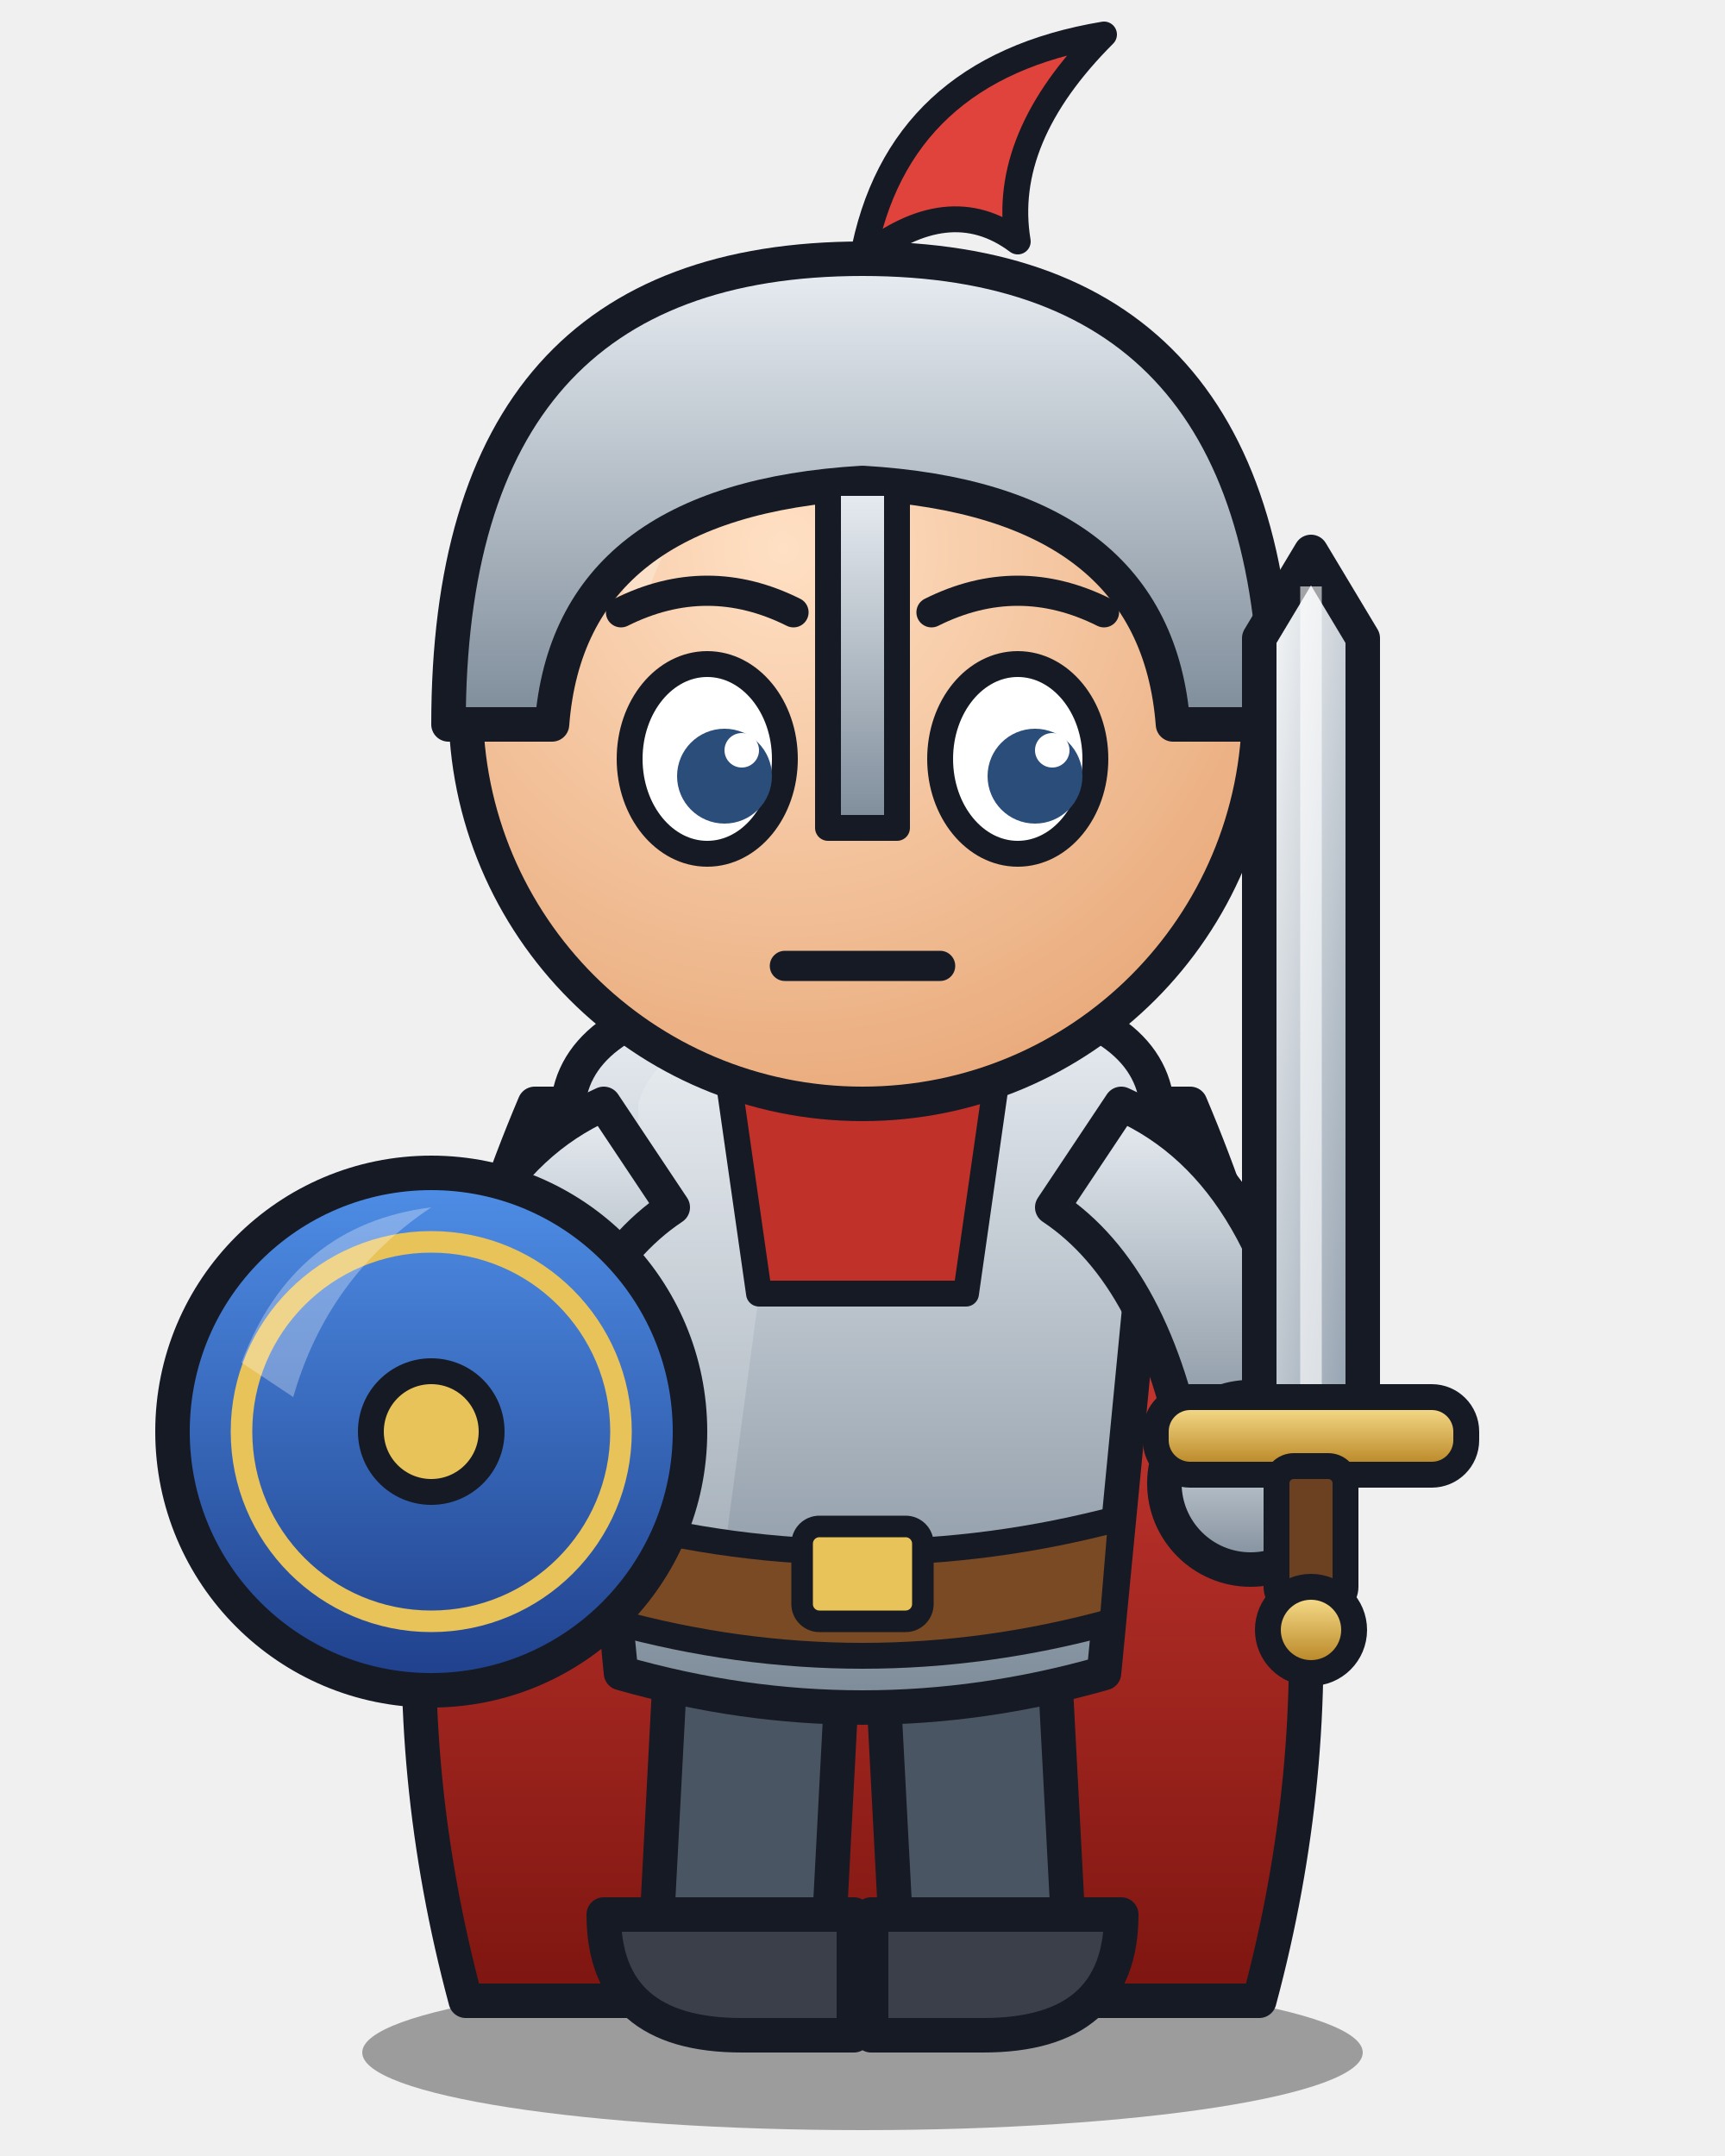
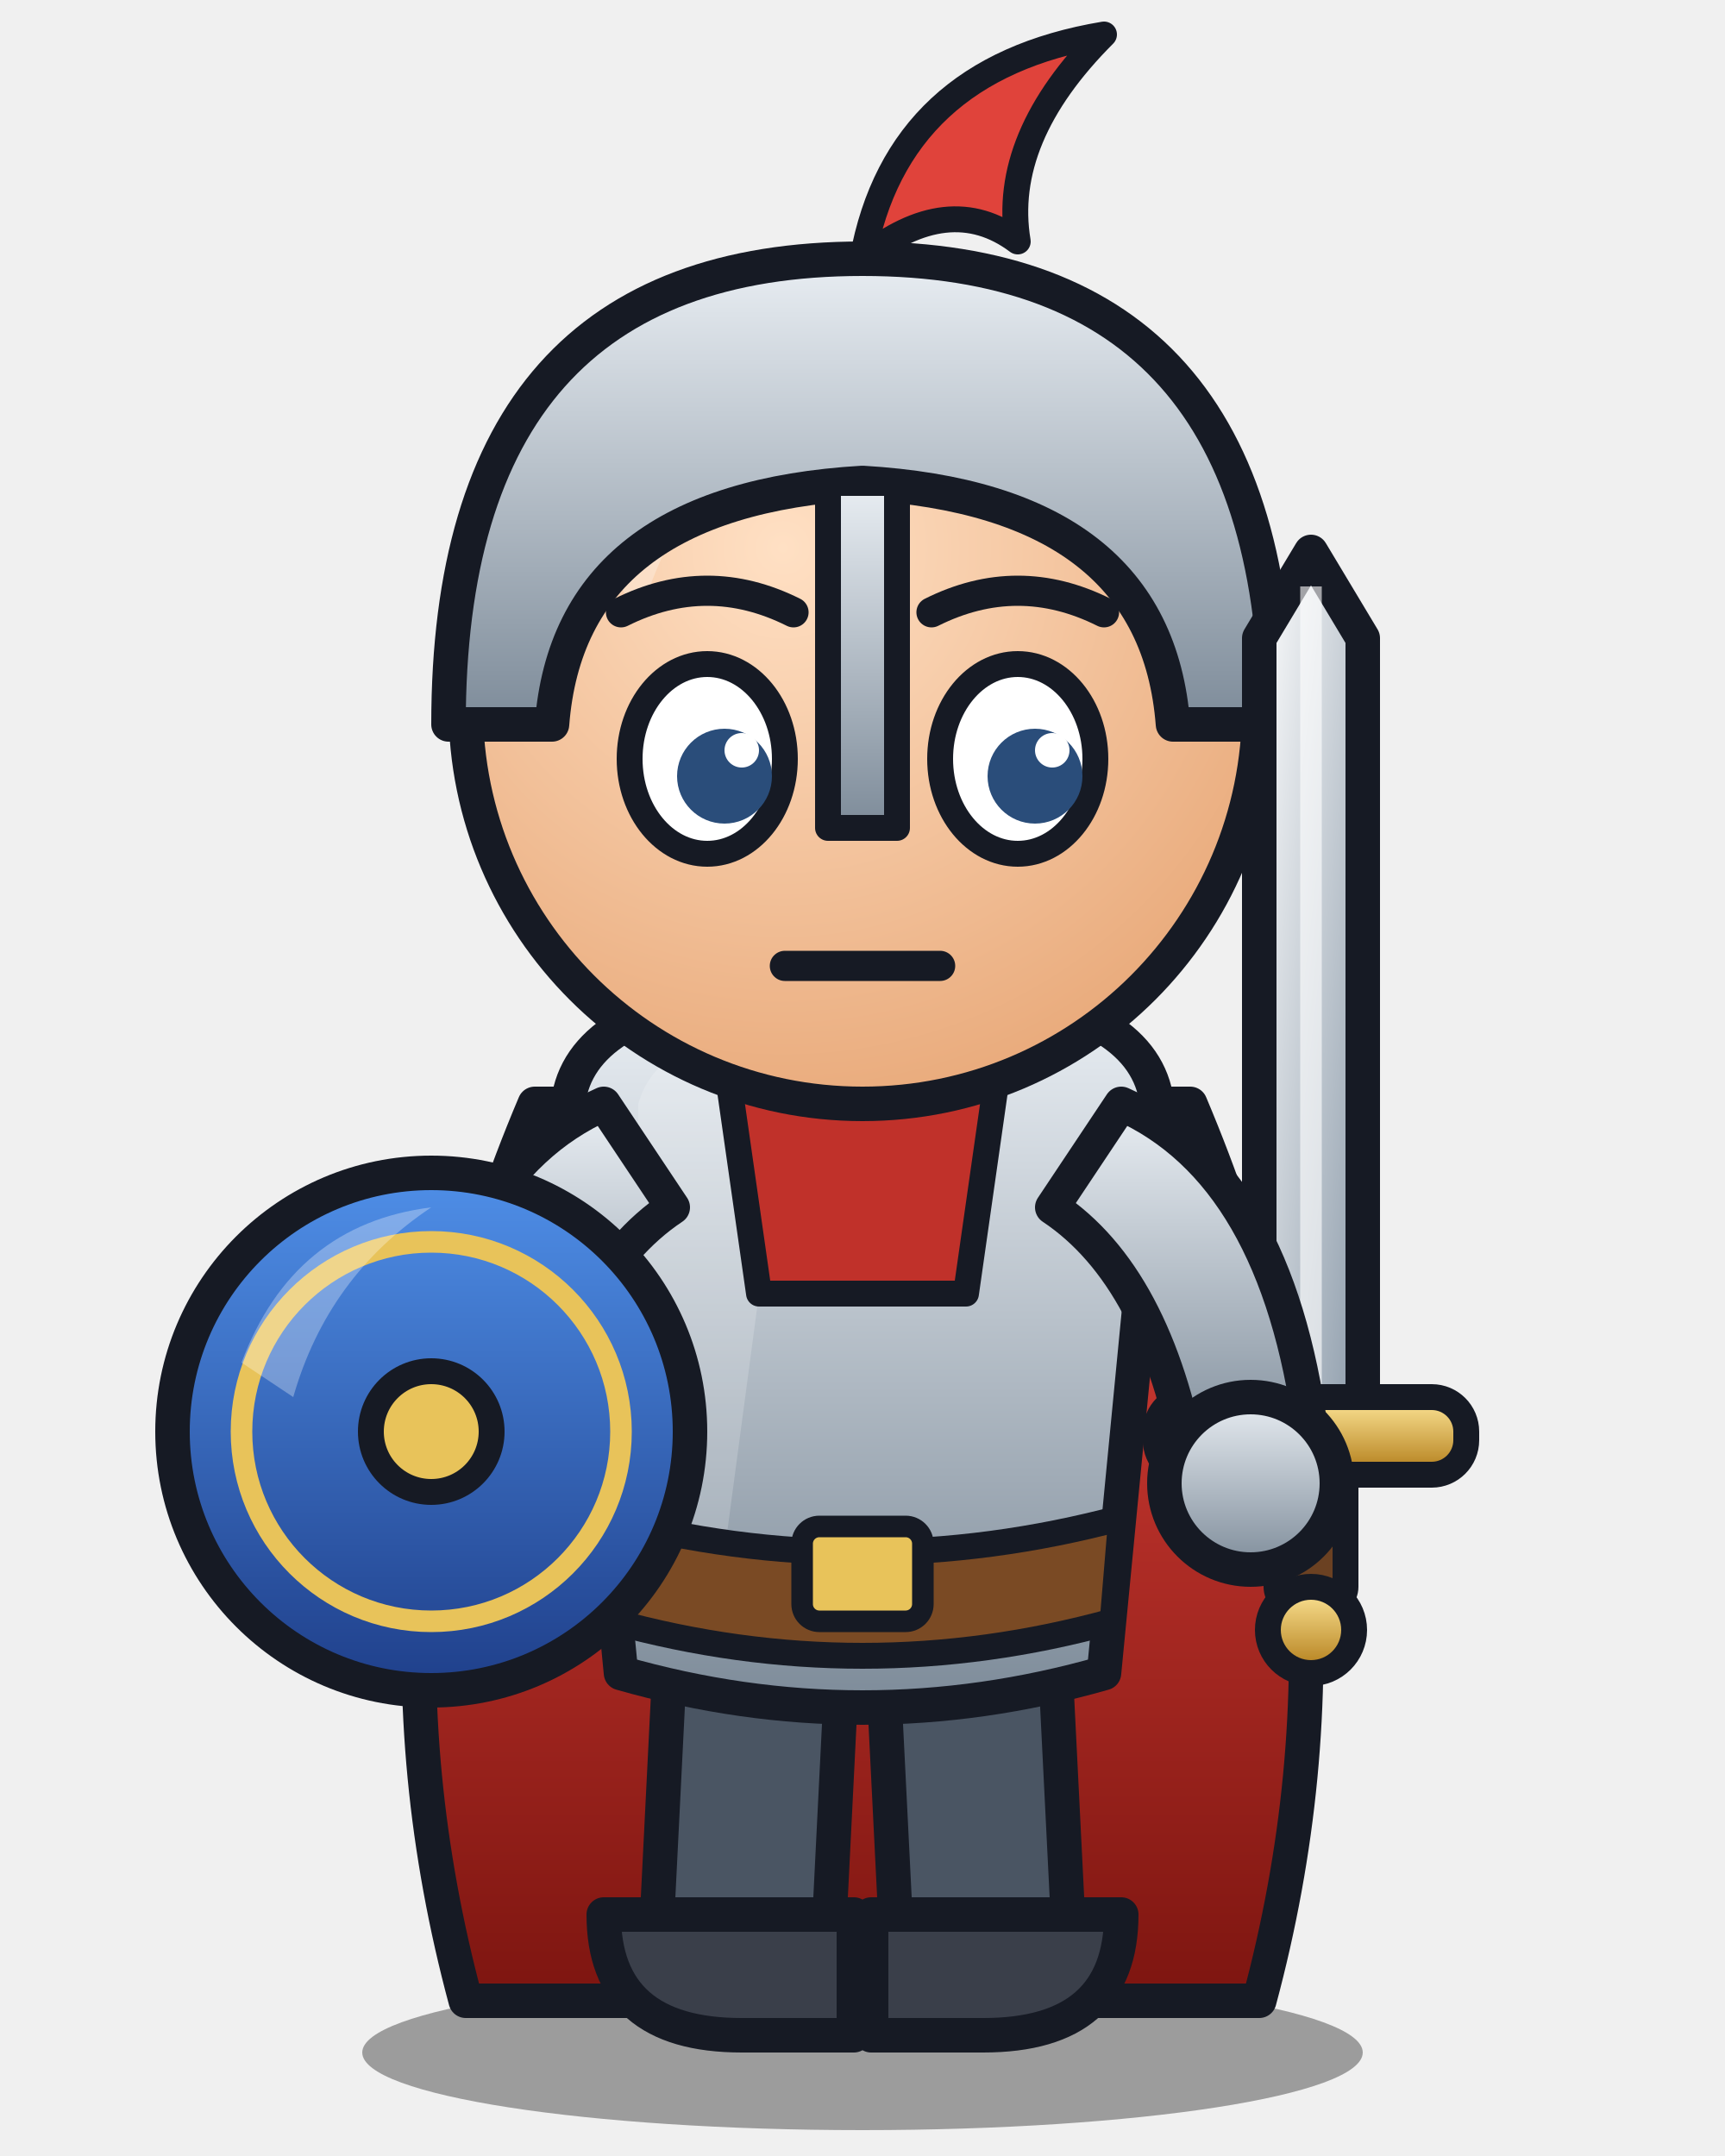
<svg xmlns="http://www.w3.org/2000/svg" viewBox="0 0 200 250" width="400" height="500">
  <defs>
    <linearGradient id="steel" x1="0" y1="0" x2="1" y2="1">
      <stop offset="0" stop-color="#ffffff" />
      <stop offset="1" stop-color="#8b9aa9" />
    </linearGradient>
    <linearGradient id="gold" x1="0" y1="0" x2="0" y2="1">
      <stop offset="0" stop-color="#ffe89a" />
      <stop offset="1" stop-color="#b07a16" />
    </linearGradient>
    <radialGradient id="orb" cx="40%" cy="35%" r="70%">
      <stop offset="0" stop-color="#e8fbff" />
      <stop offset="1" stop-color="#2aa8ff" />
    </radialGradient>
    <linearGradient id="shieldblue" x1="0" y1="0" x2="0" y2="1">
      <stop offset="0" stop-color="#4f8fe8" />
      <stop offset="1" stop-color="#1f3f8a" />
    </linearGradient>
    <radialGradient id="skin" cx="40%" cy="30%" r="75%">
      <stop offset="0" stop-color="#ffe0c4" />
      <stop offset="1" stop-color="#e8a878" />
    </radialGradient>
    <linearGradient id="armor" x1="0" y1="0" x2="0" y2="1">
      <stop offset="0" stop-color="#e9eef3" />
      <stop offset="1" stop-color="#7d8b99" />
    </linearGradient>
    <linearGradient id="cape" x1="0" y1="0" x2="0" y2="1">
      <stop offset="0" stop-color="#e0433b" />
      <stop offset="1" stop-color="#7d1510" />
    </linearGradient>
  </defs>
  <ellipse cx="100" cy="238" rx="58" ry="9" fill="#000" fill-opacity=".35" />
  <path d="M62 128 Q40 180 54 232 L146 232 Q160 180 138 128 Z" fill="url(#cape)" stroke="#161a24" stroke-width="4" stroke-linejoin="round" stroke-linecap="round" />
-   <path d="M78 188 L76 226 L96 226 L98 188 Z" fill="#4a5563" stroke="#161a24" stroke-width="4" stroke-linejoin="round" stroke-linecap="round" />
-   <path d="M102 188 L104 226 L124 226 L122 188 Z" fill="#4a5563" stroke="#161a24" stroke-width="4" stroke-linejoin="round" stroke-linecap="round" />
+   <path d="M78 186 L76 226 L96 226 L98 186 Z" fill="#4a5563" stroke="#161a24" stroke-width="4" stroke-linejoin="round" stroke-linecap="round" />
  <path d="M70 222 Q70 236 86 236 L99 236 L99 222 Z" fill="#3a3f4a" stroke="#161a24" stroke-width="4" stroke-linejoin="round" stroke-linecap="round" />
+   <path d="M102 186 L104 226 L124 226 L122 186 Z" fill="#4a5563" stroke="#161a24" stroke-width="4" stroke-linejoin="round" stroke-linecap="round" />
  <path d="M101 222 L101 236 L114 236 Q130 236 130 222 Z" fill="#3a3f4a" stroke="#161a24" stroke-width="4" stroke-linejoin="round" stroke-linecap="round" />
  <path d="M66 132 Q64 120 80 116 L120 116 Q136 120 134 132 L128 194 Q100 202 72 194 Z" fill="url(#armor)" stroke="#161a24" stroke-width="4" stroke-linejoin="round" stroke-linecap="round" />
  <path d="M74 128 Q76 121 86 120 L92 120 L84 180 Q76 178 74 170 Z" fill="#ffffff" fill-opacity="0.18" />
  <path d="M70 176 Q100 184 130 176 L129 188 Q100 196 71 188 Z" fill="#7a4a24" stroke="#161a24" stroke-width="3" stroke-linejoin="round" stroke-linecap="round" />
  <rect x="93" y="177" width="14" height="11" rx="2" fill="#e8c35a" stroke="#161a24" stroke-width="2.5" />
-   <path d="M70 128 Q52 136 48 166 L62 170 Q66 148 78 140 Z" fill="url(#armor)" stroke="#161a24" stroke-width="4" stroke-linejoin="round" stroke-linecap="round" />
-   <circle cx="55" cy="172" r="10" fill="url(#armor)" stroke="#161a24" stroke-width="4" />
-   <path d="M130 128 Q148 136 152 166 L138 170 Q134 148 122 140 Z" fill="url(#armor)" stroke="#161a24" stroke-width="4" stroke-linejoin="round" stroke-linecap="round" />
-   <circle cx="145" cy="172" r="10" fill="url(#armor)" stroke="#161a24" stroke-width="4" />
  <path d="M84 122 L116 122 L112 150 L88 150 Z" fill="#c0312a" stroke="#161a24" stroke-width="3" stroke-linejoin="round" stroke-linecap="round" />
  <circle cx="100" cy="82" r="46" fill="url(#skin)" stroke="#161a24" stroke-width="4" />
  <path d="M70 64 Q76 44 98 40 Q80 52 74 72 Z" fill="#ffffff" fill-opacity="0.28" />
  <ellipse cx="82" cy="88" rx="9" ry="11" fill="#ffffff" stroke="#161a24" stroke-width="3" />
  <ellipse cx="118" cy="88" rx="9" ry="11" fill="#ffffff" stroke="#161a24" stroke-width="3" />
  <circle cx="84" cy="90" r="5.5" fill="#2a4d7a" stroke="#161a24" stroke-width="0" />
  <circle cx="120" cy="90" r="5.5" fill="#2a4d7a" stroke="#161a24" stroke-width="0" />
  <circle cx="86" cy="87" r="2" fill="#ffffff" stroke="#161a24" stroke-width="0" />
  <circle cx="122" cy="87" r="2" fill="#ffffff" stroke="#161a24" stroke-width="0" />
  <path d="M72 71 Q82 66 92 71" fill="none" stroke="#161a24" stroke-width="3.5" stroke-linejoin="round" stroke-linecap="round" />
  <path d="M108 71 Q118 66 128 71" fill="none" stroke="#161a24" stroke-width="3.5" stroke-linejoin="round" stroke-linecap="round" />
  <path d="M91 112 L109 112" fill="none" stroke="#161a24" stroke-width="3.5" stroke-linejoin="round" stroke-linecap="round" />
  <path d="M52 84 Q52 30 100 30 Q148 30 148 84 L136 84 Q134 58 100 56 Q66 58 64 84 Z" fill="url(#armor)" stroke="#161a24" stroke-width="4" stroke-linejoin="round" stroke-linecap="round" />
  <path d="M96 56 L104 56 L104 96 L96 96 Z" fill="url(#armor)" stroke="#161a24" stroke-width="3" stroke-linejoin="round" stroke-linecap="round" />
  <path d="M100 30 Q104 8 128 4 Q116 16 118 28 Q110 22 100 30 Z" fill="#e0433b" stroke="#161a24" stroke-width="3" stroke-linejoin="round" stroke-linecap="round" />
+   <path d="M70 128 Q52 136 48 166 L62 170 Q66 148 78 140 Z" fill="url(#armor)" stroke="#161a24" stroke-width="4" stroke-linejoin="round" stroke-linecap="round" />
+   <circle cx="55" cy="172" r="10" fill="url(#armor)" stroke="#161a24" stroke-width="4" />
  <circle cx="50" cy="166" r="30" fill="url(#shieldblue)" stroke="#161a24" stroke-width="4" />
  <circle cx="50" cy="166" r="22" fill="none" stroke-width="2.5" stroke="#e8c35a" />
  <circle cx="50" cy="166" r="7" fill="#e8c35a" stroke="#161a24" stroke-width="3" />
  <path d="M28 158 Q34 142 50 140 Q38 148 34 162 Z" fill="#ffffff" fill-opacity="0.3" />
  <path d="M146 166 L146 74 L152 64 L158 74 L158 166 Z" fill="url(#steel)" stroke="#161a24" stroke-width="4" stroke-linejoin="round" stroke-linecap="round" />
  <path d="M152 68 L152 162" stroke="#ffffff" stroke-opacity=".6" stroke-width="2.5" />
  <rect x="134" y="162" width="36" height="9" rx="4" fill="url(#gold)" stroke="#161a24" stroke-width="3" />
  <rect x="148" y="170" width="8" height="16" rx="2" fill="#6b4122" stroke="#161a24" stroke-width="3" />
  <circle cx="152" cy="189" r="5" fill="url(#gold)" stroke="#161a24" stroke-width="3" />
+   <path d="M130 128 Q148 136 152 166 L138 170 Q134 148 122 140 Z" fill="url(#armor)" stroke="#161a24" stroke-width="4" stroke-linejoin="round" stroke-linecap="round" />
+   <circle cx="145" cy="172" r="10" fill="url(#armor)" stroke="#161a24" stroke-width="4" />
</svg>
